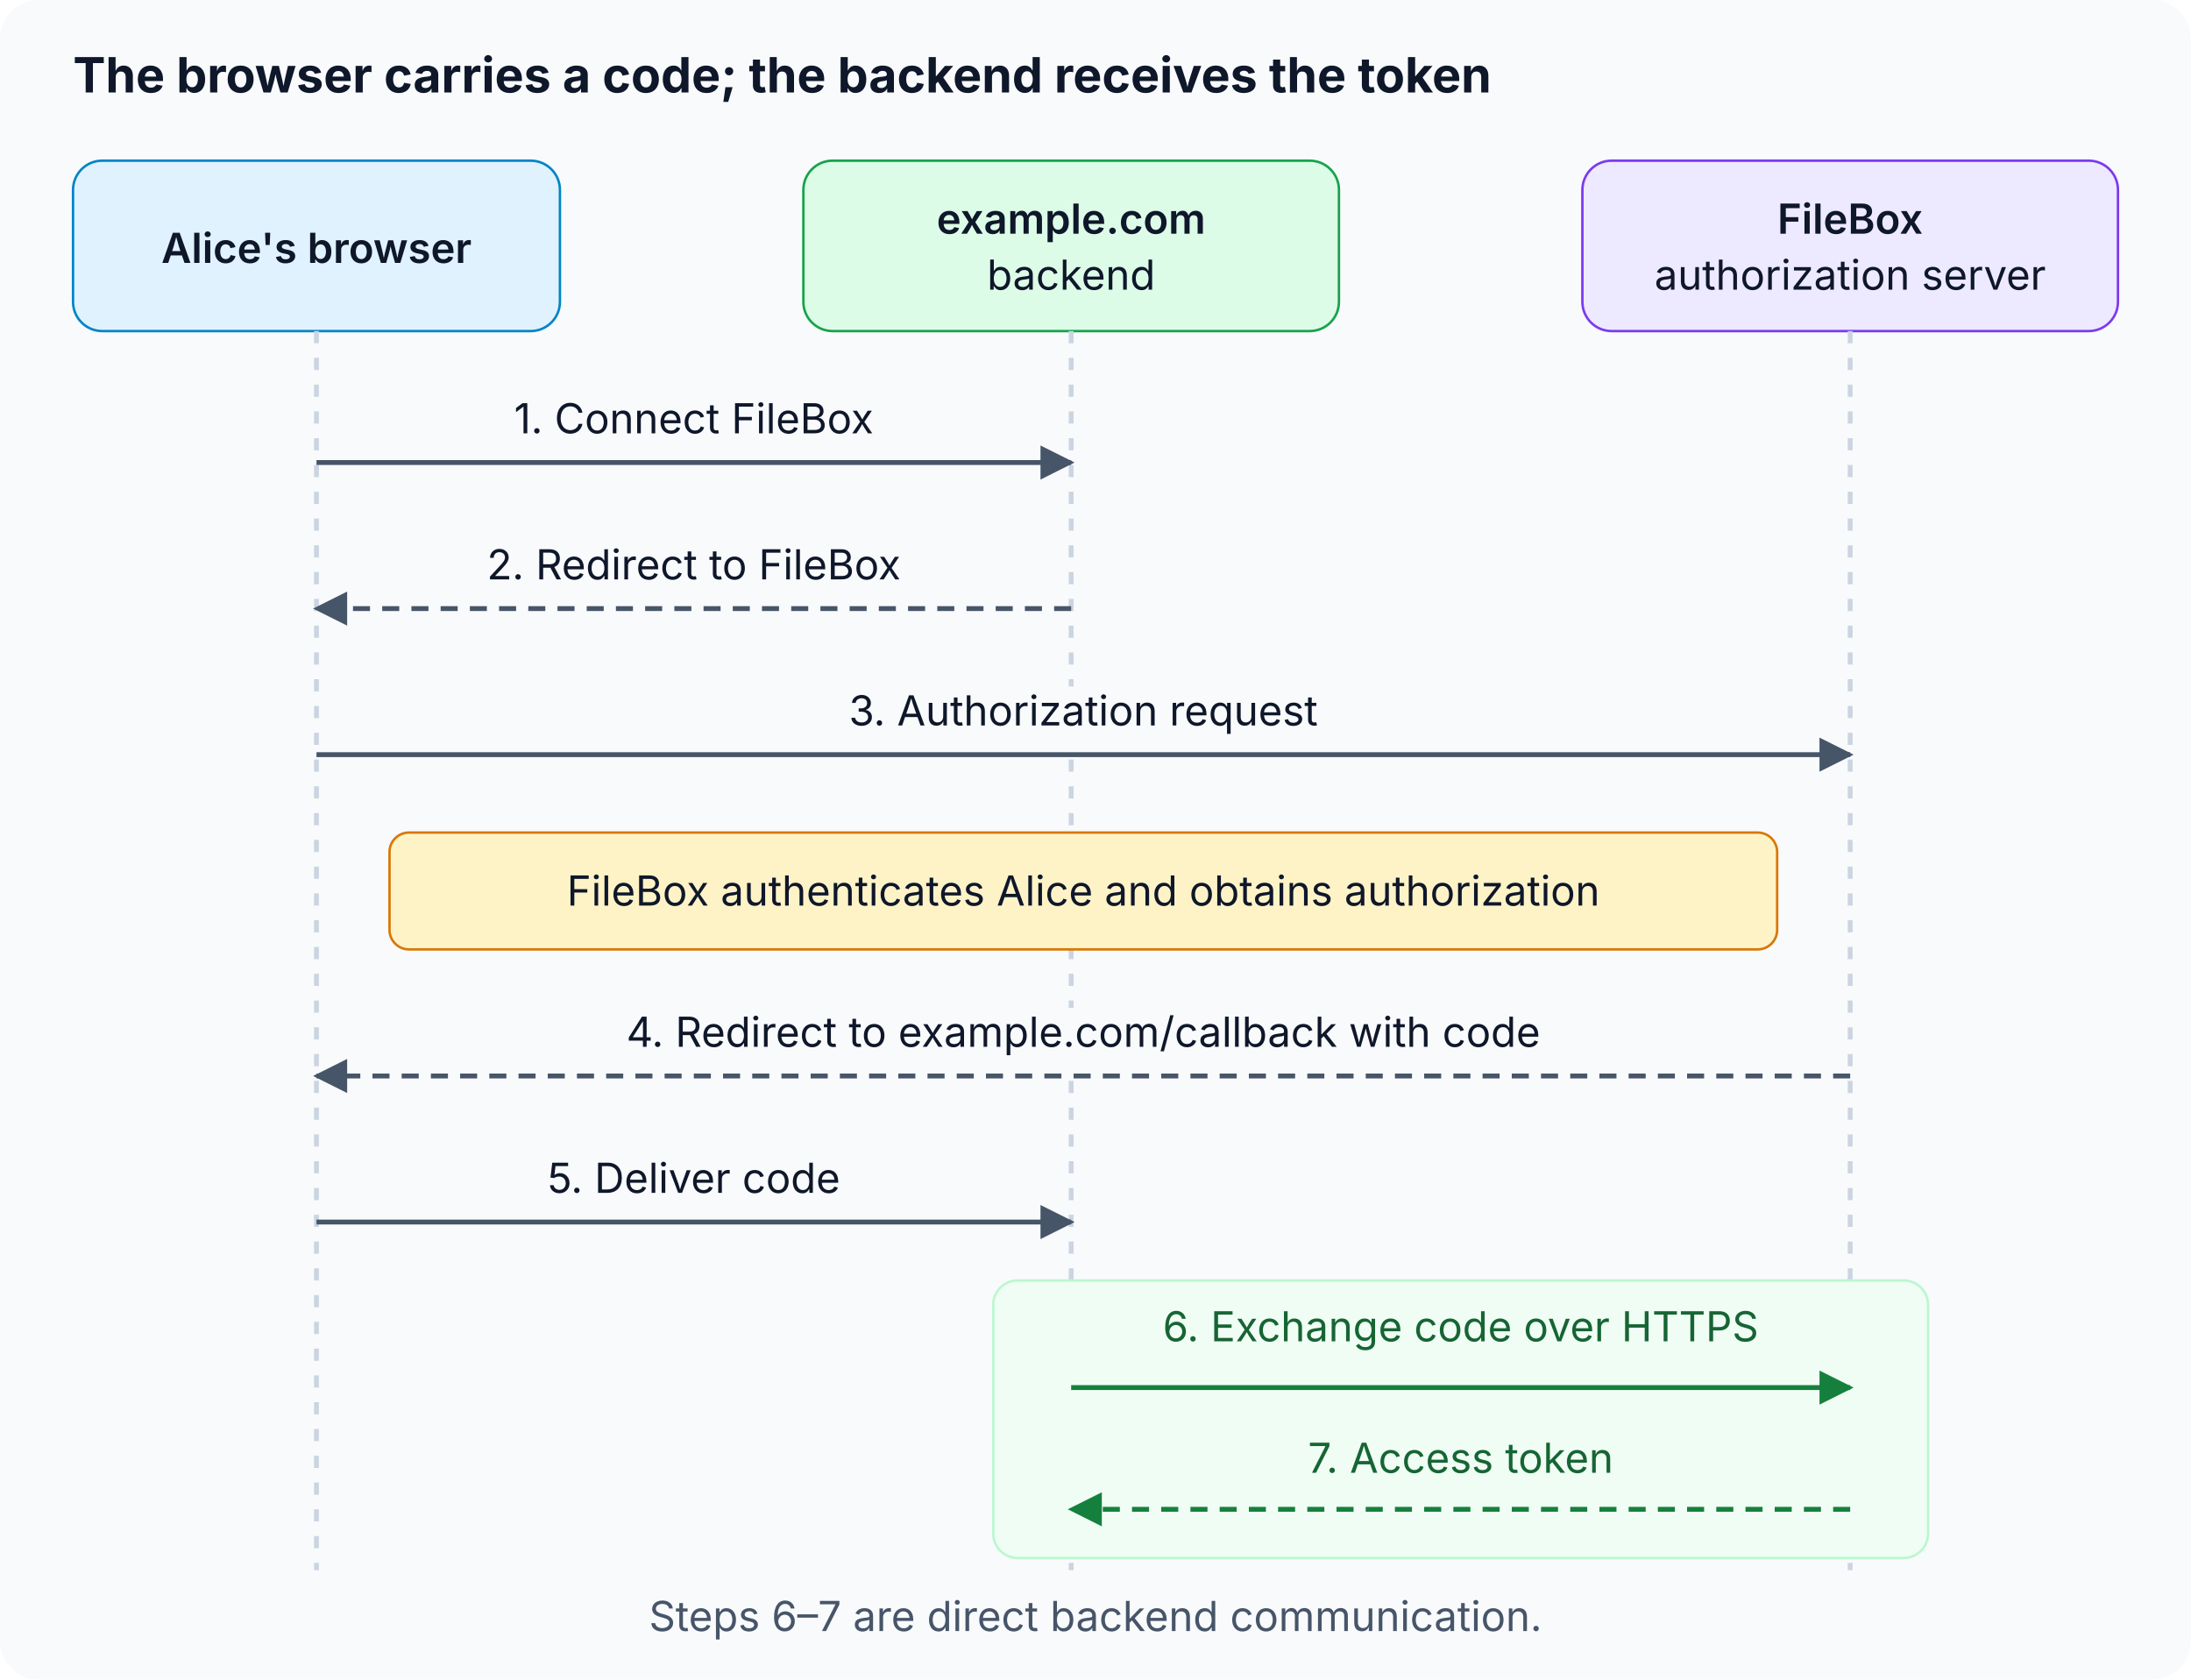
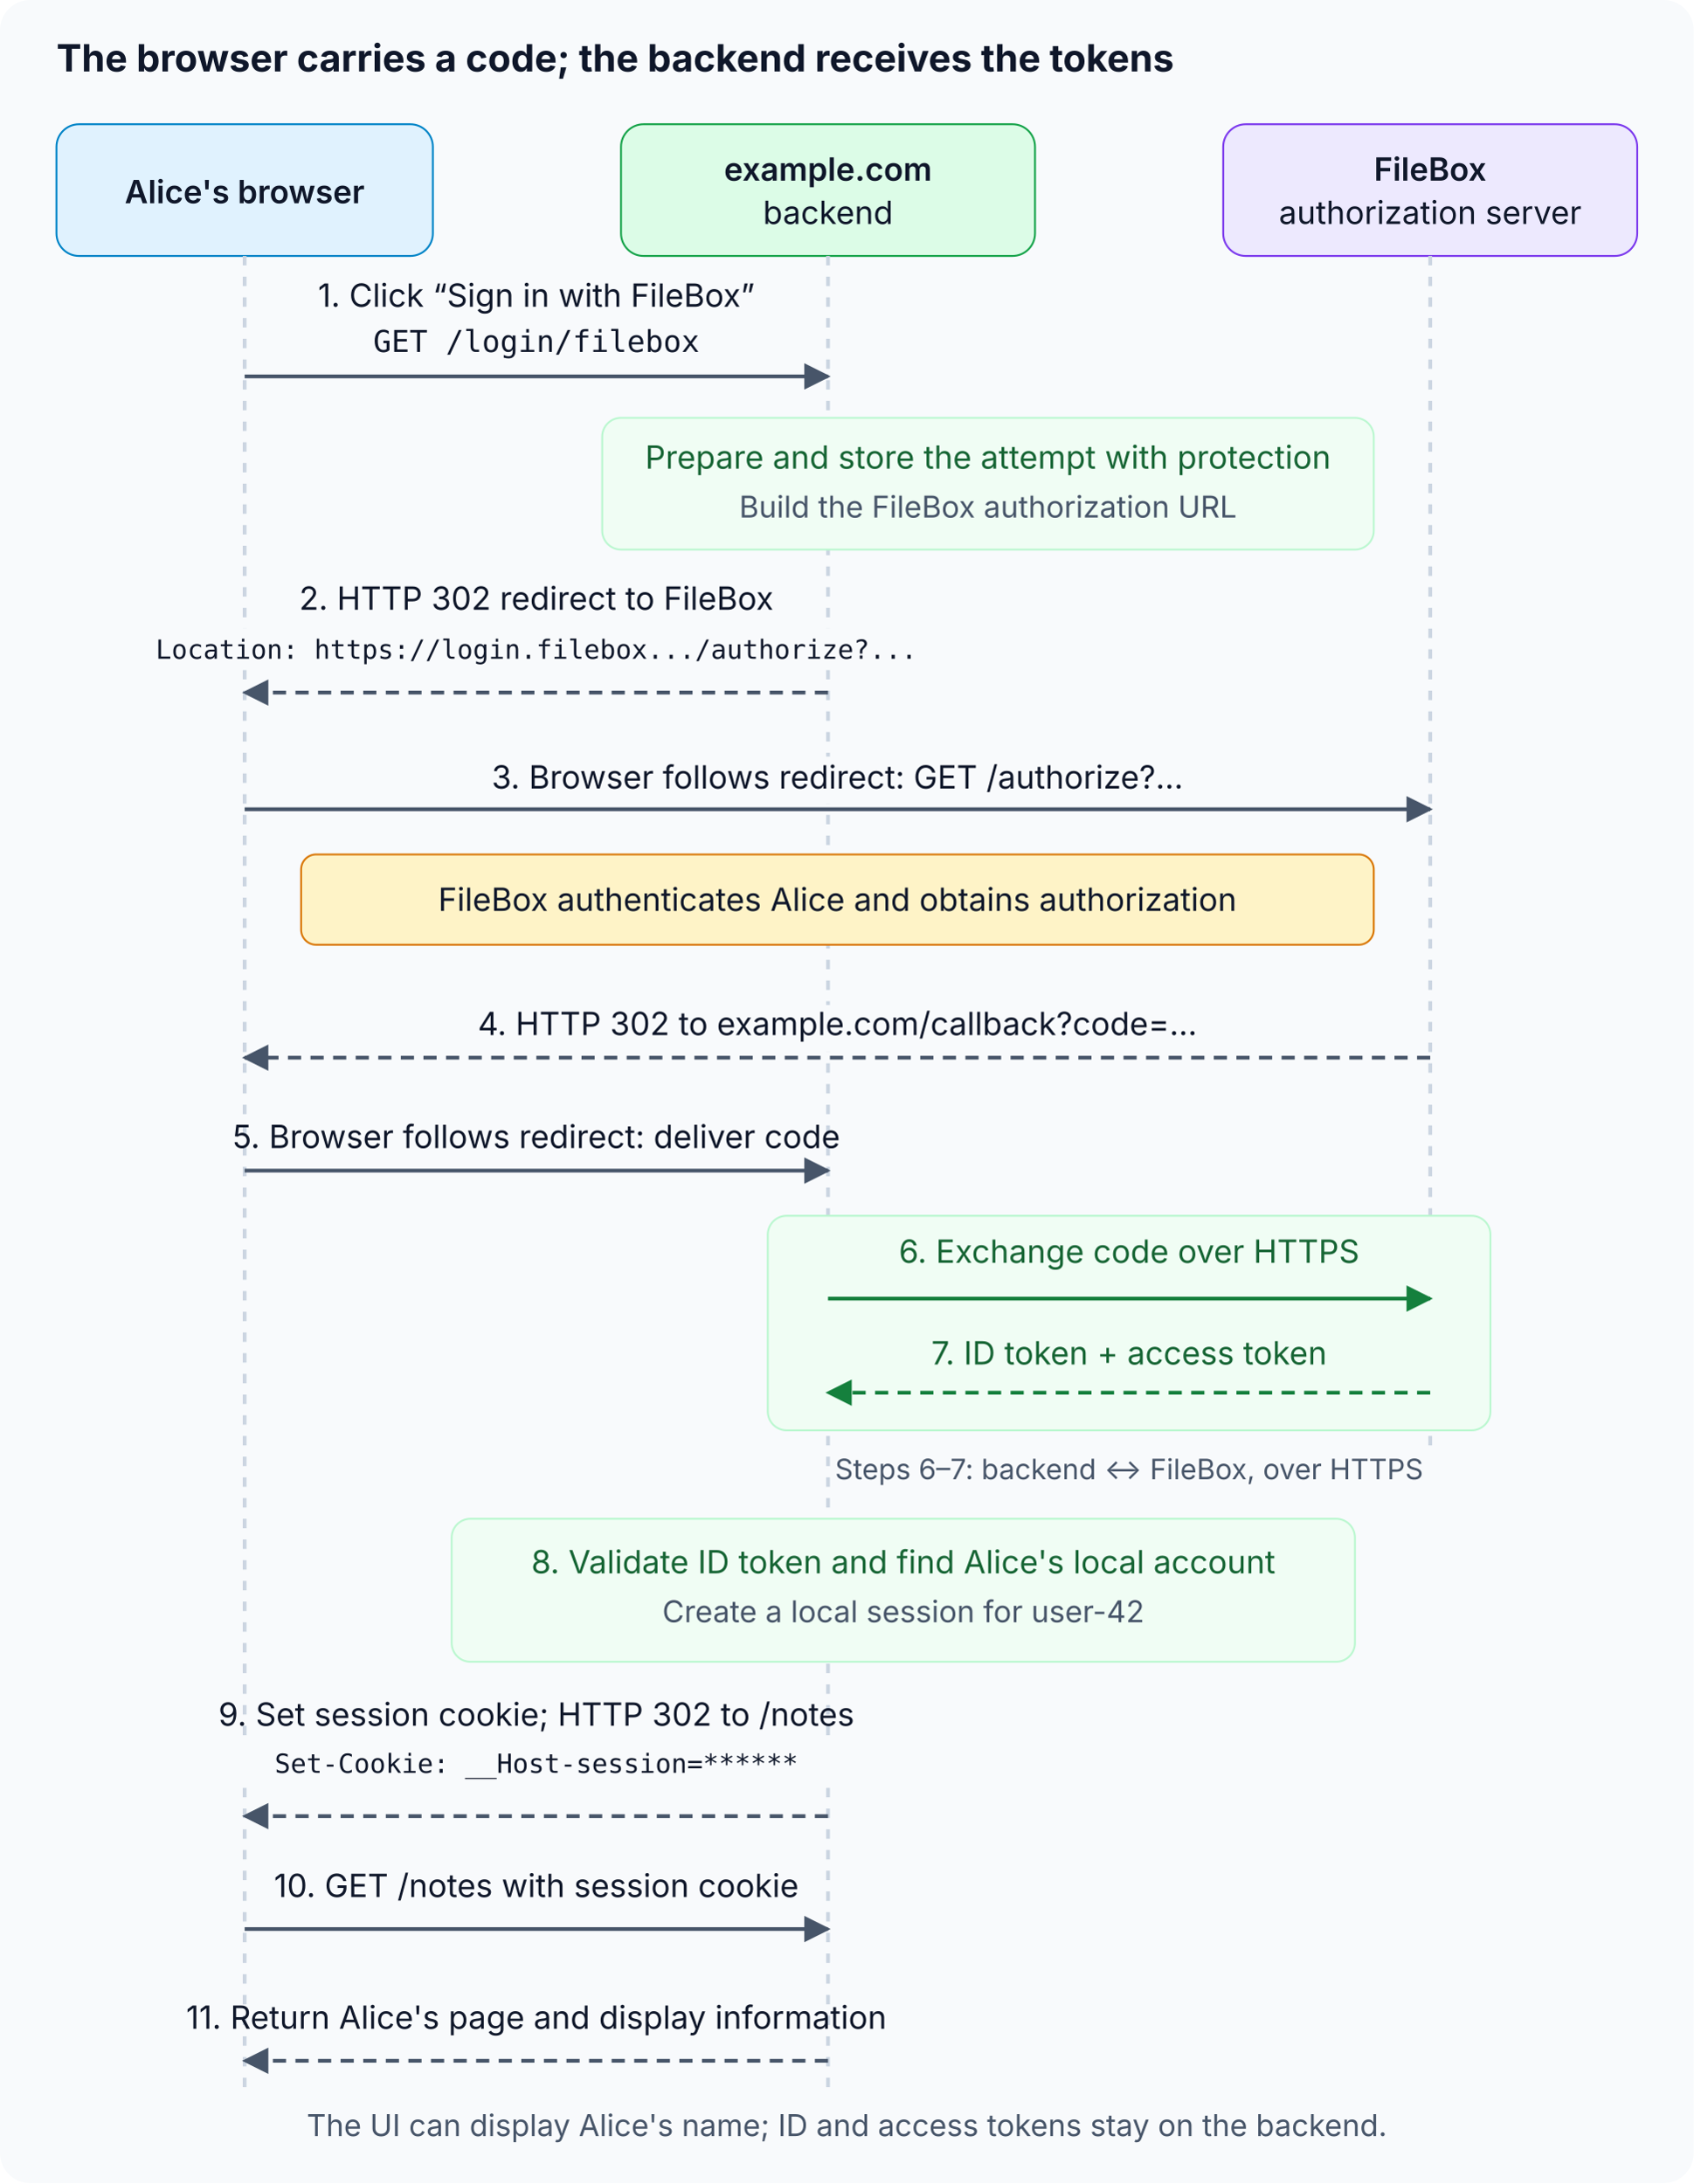
- <svg xmlns="http://www.w3.org/2000/svg" width="900" height="690" viewBox="0 0 900 690" role="img" aria-labelledby="title desc">
+ <svg xmlns="http://www.w3.org/2000/svg" width="900" height="1160" viewBox="0 0 900 1160" role="img" aria-labelledby="title desc">
  <defs>
    <marker id="arrow" viewBox="0 0 10 10" refX="9" refY="5" markerWidth="7" markerHeight="7" orient="auto-start-reverse">
      <path d="M 0 0 L 10 5 L 0 10 z" fill="#475569" />
    </marker>
    <marker id="direct" viewBox="0 0 10 10" refX="9" refY="5" markerWidth="7" markerHeight="7" orient="auto-start-reverse">
      <path d="M 0 0 L 10 5 L 0 10 z" fill="#15803d" />
    </marker>
  </defs>
-   <rect width="900" height="690" rx="16" fill="#f8fafc" />
+   <rect width="900" height="1160" rx="16" fill="#f8fafc" />
  <g font-family="system-ui, -apple-system, sans-serif" font-size="17" fill="#0f172a">
-     <text x="30" y="38" font-size="20" font-weight="650">The browser carries a code; the backend receives the token</text>
+     <text x="30" y="38" font-size="20" font-weight="650">The browser carries a code; the backend receives the tokens</text>
    <rect x="30" y="66" width="200" height="70" rx="12" fill="#e0f2fe" stroke="#0284c7" />
    <text x="130" y="108" text-anchor="middle" font-weight="600">Alice's browser</text>
    <rect x="330" y="66" width="220" height="70" rx="12" fill="#dcfce7" stroke="#16a34a" />
    <text x="440" y="96" text-anchor="middle" font-weight="600">example.com</text>
    <text x="440" y="119" text-anchor="middle">backend</text>
    <rect x="650" y="66" width="220" height="70" rx="12" fill="#ede9fe" stroke="#7c3aed" />
    <text x="760" y="96" text-anchor="middle" font-weight="600">FileBox</text>
    <text x="760" y="119" text-anchor="middle">authorization server</text>
    <g stroke="#cbd5e1" stroke-width="2" stroke-dasharray="5 6">
-       <path d="M130 136 V645" />
-       <path d="M440 136 V645" />
-       <path d="M760 136 V645" />
+       <path d="M130 136 V1110" />
+       <path d="M440 136 V1110" />
+       <path d="M760 136 V770" />
    </g>
    <g fill="none" stroke="#475569" stroke-width="2" marker-end="url(#arrow)">
-       <path d="M130 190 H440" />
-       <path d="M440 250 H130" stroke-dasharray="7 5" />
-       <path d="M130 310 H760" />
-       <path d="M760 442 H130" stroke-dasharray="7 5" />
-       <path d="M130 502 H440" />
+       <path d="M130 200 H440" />
+       <path d="M440 368 H130" stroke-dasharray="7 5" />
+       <path d="M130 430 H760" />
+       <path d="M760 562 H130" stroke-dasharray="7 5" />
+       <path d="M130 622 H440" />
    </g>
    <g text-anchor="middle">
-       <text x="285" y="178">1. Connect FileBox</text>
-       <text x="285" y="238">2. Redirect to FileBox</text>
-       <rect x="320" y="282" width="250" height="25" fill="#f8fafc" />
-       <text x="445" y="298">3. Authorization request</text>
-       <rect x="160" y="342" width="570" height="48" rx="8" fill="#fef3c7" stroke="#d97706" />
-       <text x="445" y="372">FileBox authenticates Alice and obtains authorization</text>
-       <rect x="201" y="414" width="488" height="25" fill="#f8fafc" />
-       <text x="445" y="430">4. Redirect to example.com/callback with code</text>
-       <text x="285" y="490">5. Deliver code</text>
+       <text x="285" y="163">1. Click “Sign in with FileBox”</text>
+       <text x="285" y="187" font-family="ui-monospace, monospace" font-size="16">GET /login/filebox</text>
+       <rect x="320" y="222" width="410" height="70" rx="10" fill="#f0fdf4" stroke="#bbf7d0" />
+       <text x="525" y="249" fill="#166534">Prepare and store the attempt with protection</text>
+       <text x="525" y="275" font-size="16" fill="#475569">Build the FileBox authorization URL</text>
+       <text x="285" y="324">2. HTTP 302 redirect to FileBox</text>
+       <rect x="72" y="334" width="426" height="22" fill="#f8fafc" />
+       <text x="285" y="350" font-family="ui-monospace, monospace" font-size="14">Location: https://login.filebox.../authorize?...</text>
+       <rect x="220" y="402" width="450" height="25" fill="#f8fafc" />
+       <text x="445" y="419">3. Browser follows redirect: GET /authorize?...</text>
+       <rect x="160" y="454" width="570" height="48" rx="8" fill="#fef3c7" stroke="#d97706" />
+       <text x="445" y="484">FileBox authenticates Alice and obtains authorization</text>
+       <rect x="167" y="534" width="556" height="25" fill="#f8fafc" />
+       <text x="445" y="550">4. HTTP 302 to example.com/callback?code=...</text>
+       <text x="285" y="610">5. Browser follows redirect: deliver code</text>
    </g>
-     <rect x="408" y="526" width="384" height="114" rx="10" fill="#f0fdf4" stroke="#bbf7d0" />
+     <rect x="408" y="646" width="384" height="114" rx="10" fill="#f0fdf4" stroke="#bbf7d0" />
    <g fill="none" stroke="#15803d" stroke-width="2" marker-end="url(#direct)">
-       <path d="M440 570 H760" />
-       <path d="M760 620 H440" stroke-dasharray="7 5" />
+       <path d="M440 690 H760" />
+       <path d="M760 740 H440" stroke-dasharray="7 5" />
    </g>
-     <text x="600" y="551" text-anchor="middle" fill="#166534">6. Exchange code over HTTPS</text>
-     <text x="600" y="605" text-anchor="middle" fill="#166534">7. Access token</text>
-     <text x="450" y="670" text-anchor="middle" fill="#475569">Steps 6–7 are direct backend communication.</text>
+     <text x="600" y="671" text-anchor="middle" fill="#166534">6. Exchange code over HTTPS</text>
+     <text x="600" y="725" text-anchor="middle" fill="#166534">7. ID token + access token</text>
+     <text x="600" y="786" text-anchor="middle" font-size="15" fill="#475569">Steps 6–7: backend ↔ FileBox, over HTTPS</text>
+     <g text-anchor="middle">
+       <rect x="240" y="807" width="480" height="76" rx="10" fill="#f0fdf4" stroke="#bbf7d0" />
+       <text x="480" y="836" fill="#166534">8. Validate ID token and find Alice's local account</text>
+       <text x="480" y="862" font-size="16" fill="#475569">Create a local session for user-42</text>
+       <text x="285" y="917">9. Set session cookie; HTTP 302 to /notes</text>
+       <rect x="100" y="925" width="370" height="23" fill="#f8fafc" />
+       <text x="285" y="942" font-family="ui-monospace, monospace" font-size="14">Set-Cookie: __Host-session=******</text>
+       <text x="285" y="1008">10. GET /notes with session cookie</text>
+       <text x="285" y="1078">11. Return Alice's page and display information</text>
+     </g>
+     <g fill="none" stroke="#475569" stroke-width="2" marker-end="url(#arrow)">
+       <path d="M440 965 H130" stroke-dasharray="7 5" />
+       <path d="M130 1025 H440" />
+       <path d="M440 1095 H130" stroke-dasharray="7 5" />
+     </g>
+     <text x="450" y="1135" text-anchor="middle" font-size="16" fill="#475569">The UI can display Alice's name; ID and access tokens stay on the backend.</text>
  </g>
</svg>
